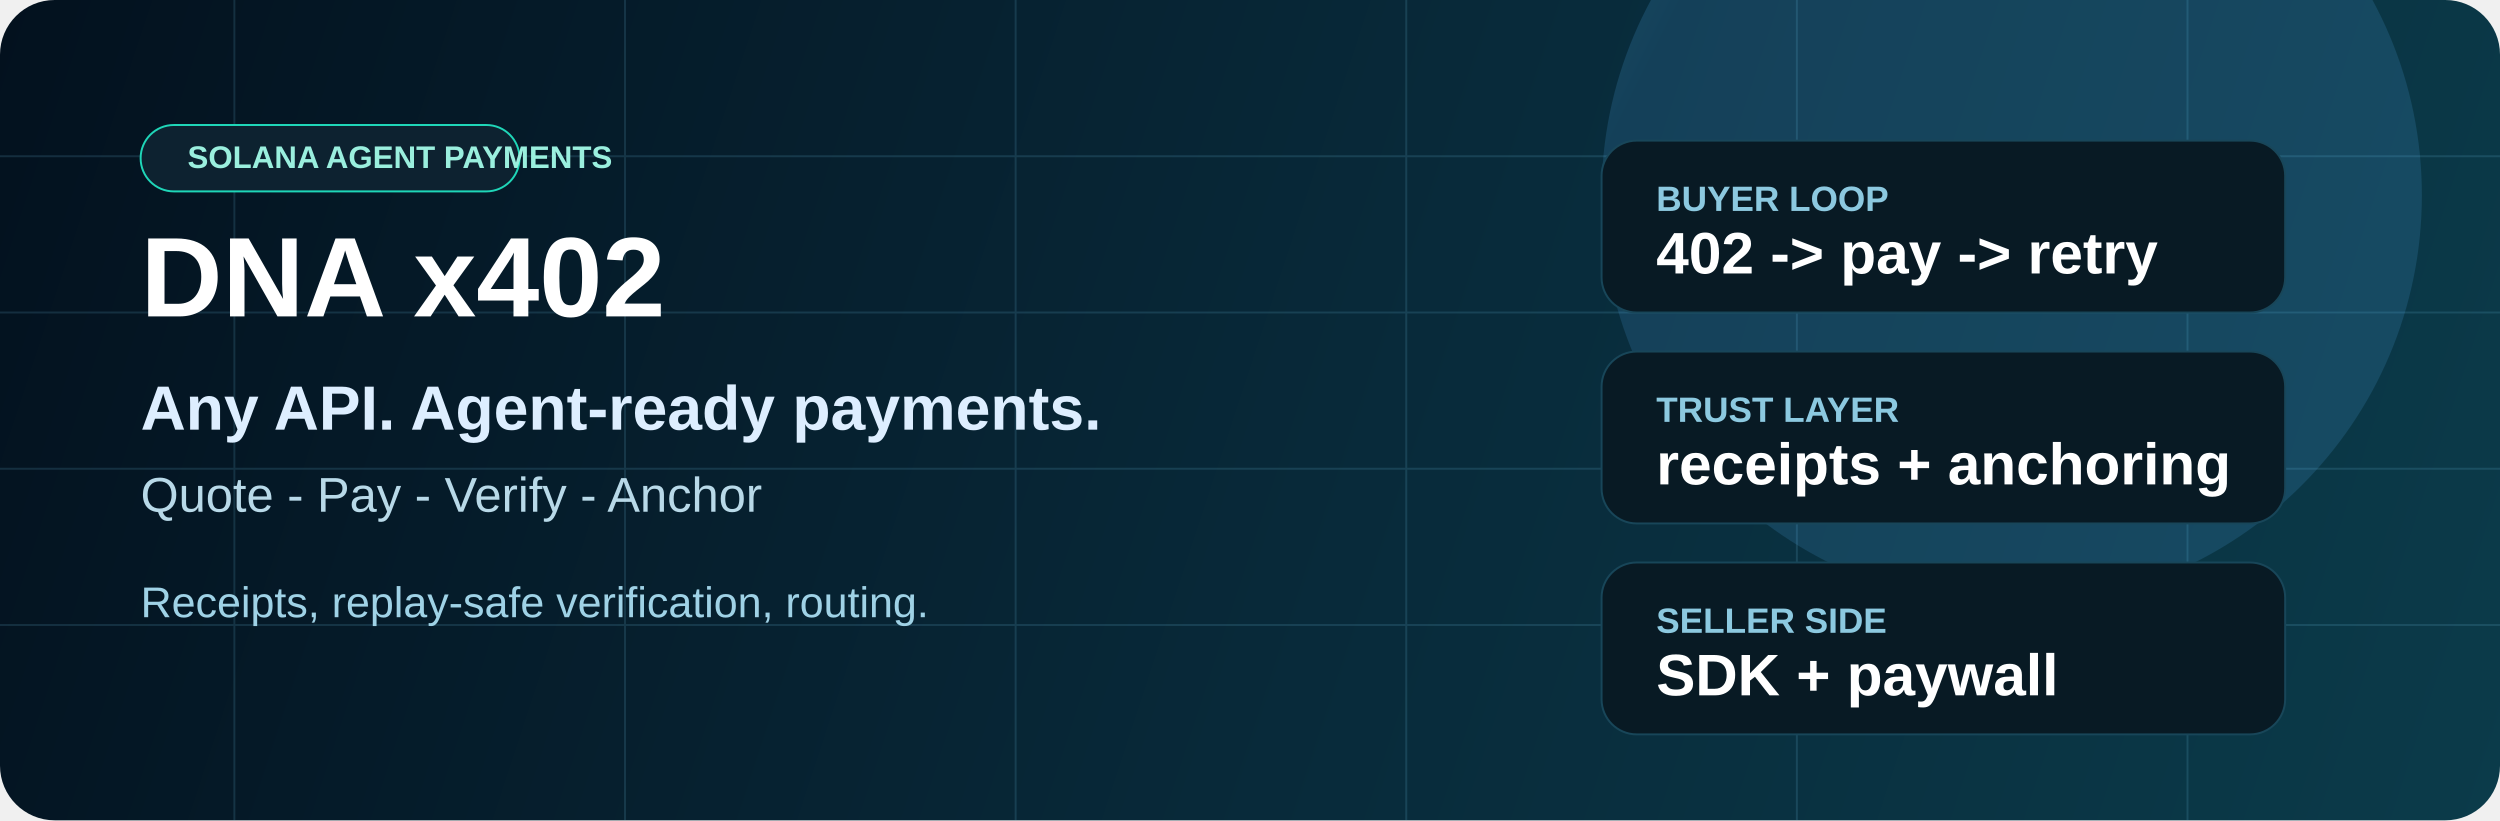
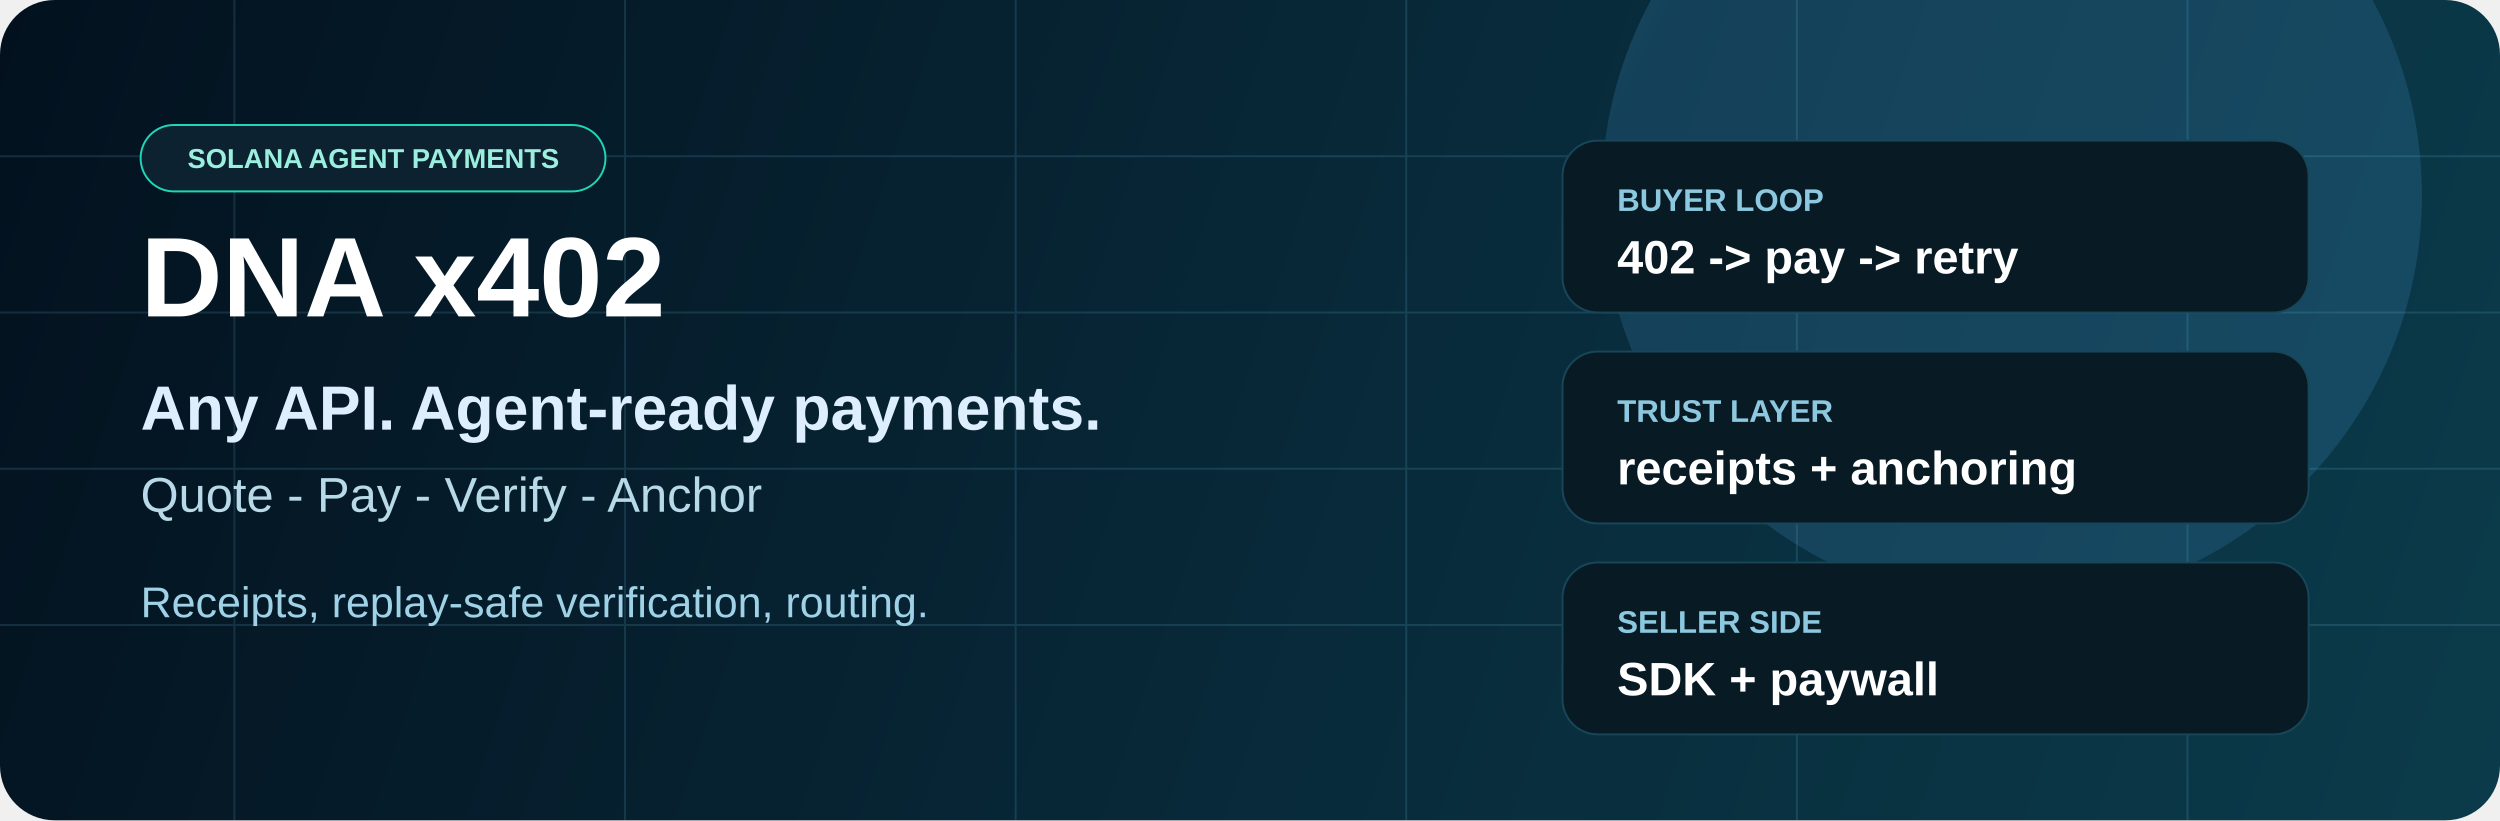
<svg xmlns="http://www.w3.org/2000/svg" width="1280" height="420" viewBox="0 0 1280 420" fill="none">
  <defs>
    <linearGradient id="bg" x1="0" y1="0" x2="1280" y2="420" gradientUnits="userSpaceOnUse">
      <stop stop-color="#03111E" />
      <stop offset="0.55" stop-color="#082A3A" />
      <stop offset="1" stop-color="#0B3B4A" />
    </linearGradient>
    <linearGradient id="accent" x1="120" y1="80" x2="680" y2="360" gradientUnits="userSpaceOnUse">
      <stop stop-color="#19F6C7" stop-opacity="0.9" />
      <stop offset="1" stop-color="#57B7FF" stop-opacity="0.15" />
    </linearGradient>
  </defs>
  <rect width="1280" height="420" rx="28" fill="url(#bg)" />
  <g opacity="0.14" stroke="#7ED7FF">
    <path d="M0 80H1280" />
    <path d="M0 160H1280" />
    <path d="M0 240H1280" />
    <path d="M0 320H1280" />
    <path d="M120 0V420" />
    <path d="M320 0V420" />
    <path d="M520 0V420" />
    <path d="M720 0V420" />
    <path d="M920 0V420" />
    <path d="M1120 0V420" />
  </g>
  <circle cx="1030" cy="100" r="210" fill="url(#accent)" />
-   <rect x="72" y="64" width="194" height="34" rx="17" fill="#0D2230" stroke="#1FD6B8" />
-   <text x="96" y="86" fill="#9AEFDE" font-family="Arial, Helvetica, sans-serif" font-size="16" font-weight="700">SOLANA AGENT PAYMENTS</text>
+   <rect x="72" y="64" width="238" height="34" rx="17" fill="#0D2230" stroke="#1FD6B8" />
+   <text x="96" y="86" fill="#9AEFDE" font-family="Arial, Helvetica, sans-serif" font-size="14" font-weight="700">SOLANA AGENT PAYMENTS</text>
  <text x="72" y="162" fill="white" font-family="Arial, Helvetica, sans-serif" font-size="58" font-weight="800">DNA x402</text>
  <text x="72" y="220" fill="#DDEEFF" font-family="Arial, Helvetica, sans-serif" font-size="32" font-weight="700">Any API. Agent-ready payments.</text>
  <text x="72" y="262" fill="#B8D9E8" font-family="Arial, Helvetica, sans-serif" font-size="25">Quote - Pay - Verify - Anchor</text>
  <text x="72" y="316" fill="#9FD2E6" font-family="Arial, Helvetica, sans-serif" font-size="22">Receipts, replay-safe verification, routing.</text>
  <g>
-     <rect x="820" y="72" width="350" height="88" rx="18" fill="#081A24" stroke="#184659" />
-     <text x="848" y="108" fill="#8CC9E0" font-family="Arial, Helvetica, sans-serif" font-size="18" font-weight="700">BUYER LOOP</text>
-     <text x="848" y="140" fill="white" font-family="Arial, Helvetica, sans-serif" font-size="30" font-weight="800">402 -&gt; pay -&gt; retry</text>
-     <rect x="820" y="180" width="350" height="88" rx="18" fill="#081A24" stroke="#184659" />
-     <text x="848" y="216" fill="#8CC9E0" font-family="Arial, Helvetica, sans-serif" font-size="18" font-weight="700">TRUST LAYER</text>
-     <text x="848" y="248" fill="white" font-family="Arial, Helvetica, sans-serif" font-size="30" font-weight="800">receipts + anchoring</text>
-     <rect x="820" y="288" width="350" height="88" rx="18" fill="#081A24" stroke="#184659" />
-     <text x="848" y="324" fill="#8CC9E0" font-family="Arial, Helvetica, sans-serif" font-size="18" font-weight="700">SELLER SIDE</text>
-     <text x="848" y="356" fill="white" font-family="Arial, Helvetica, sans-serif" font-size="30" font-weight="800">SDK + paywall</text>
+     <rect x="800" y="72" width="382" height="88" rx="18" fill="#081A24" stroke="#184659" />
+     <text x="828" y="108" fill="#8CC9E0" font-family="Arial, Helvetica, sans-serif" font-size="16" font-weight="700">BUYER LOOP</text>
+     <text x="828" y="140" fill="white" font-family="Arial, Helvetica, sans-serif" font-size="24" font-weight="800">402 -&gt; pay -&gt; retry</text>
+     <rect x="800" y="180" width="382" height="88" rx="18" fill="#081A24" stroke="#184659" />
+     <text x="828" y="216" fill="#8CC9E0" font-family="Arial, Helvetica, sans-serif" font-size="16" font-weight="700">TRUST LAYER</text>
+     <text x="828" y="248" fill="white" font-family="Arial, Helvetica, sans-serif" font-size="24" font-weight="800">receipts + anchoring</text>
+     <rect x="800" y="288" width="382" height="88" rx="18" fill="#081A24" stroke="#184659" />
+     <text x="828" y="324" fill="#8CC9E0" font-family="Arial, Helvetica, sans-serif" font-size="16" font-weight="700">SELLER SIDE</text>
+     <text x="828" y="356" fill="white" font-family="Arial, Helvetica, sans-serif" font-size="24" font-weight="800">SDK + paywall</text>
  </g>
</svg>
